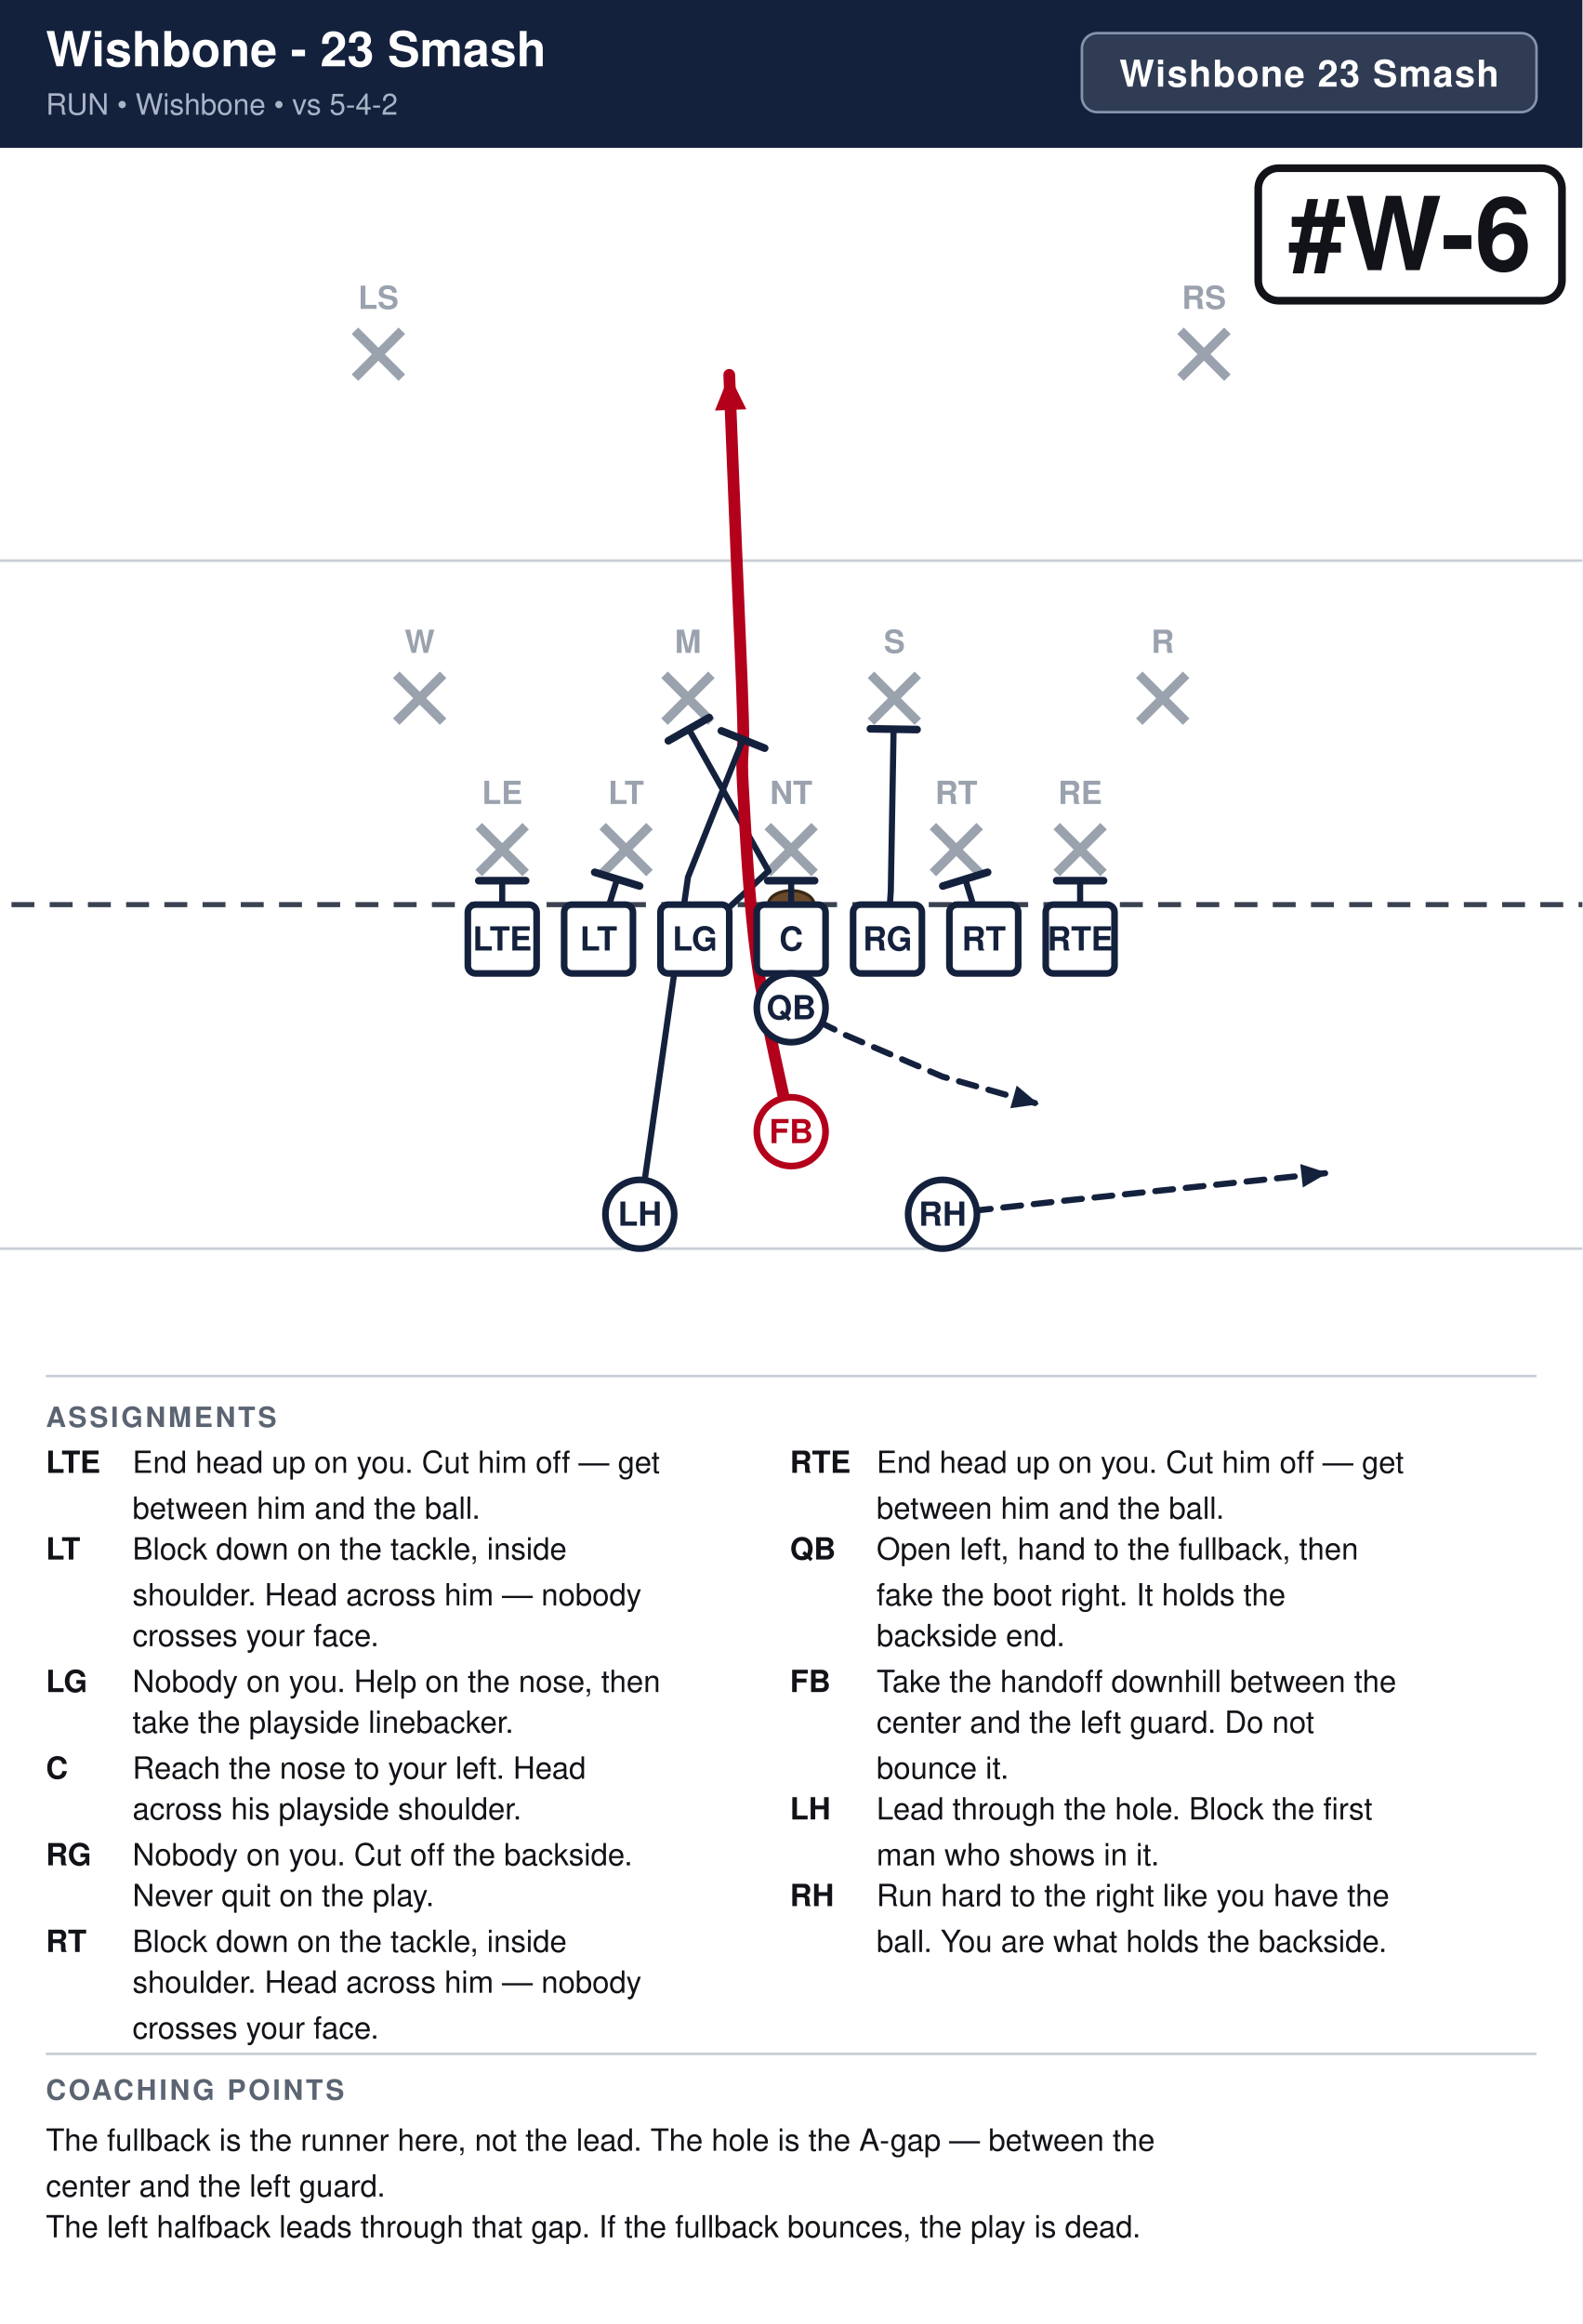
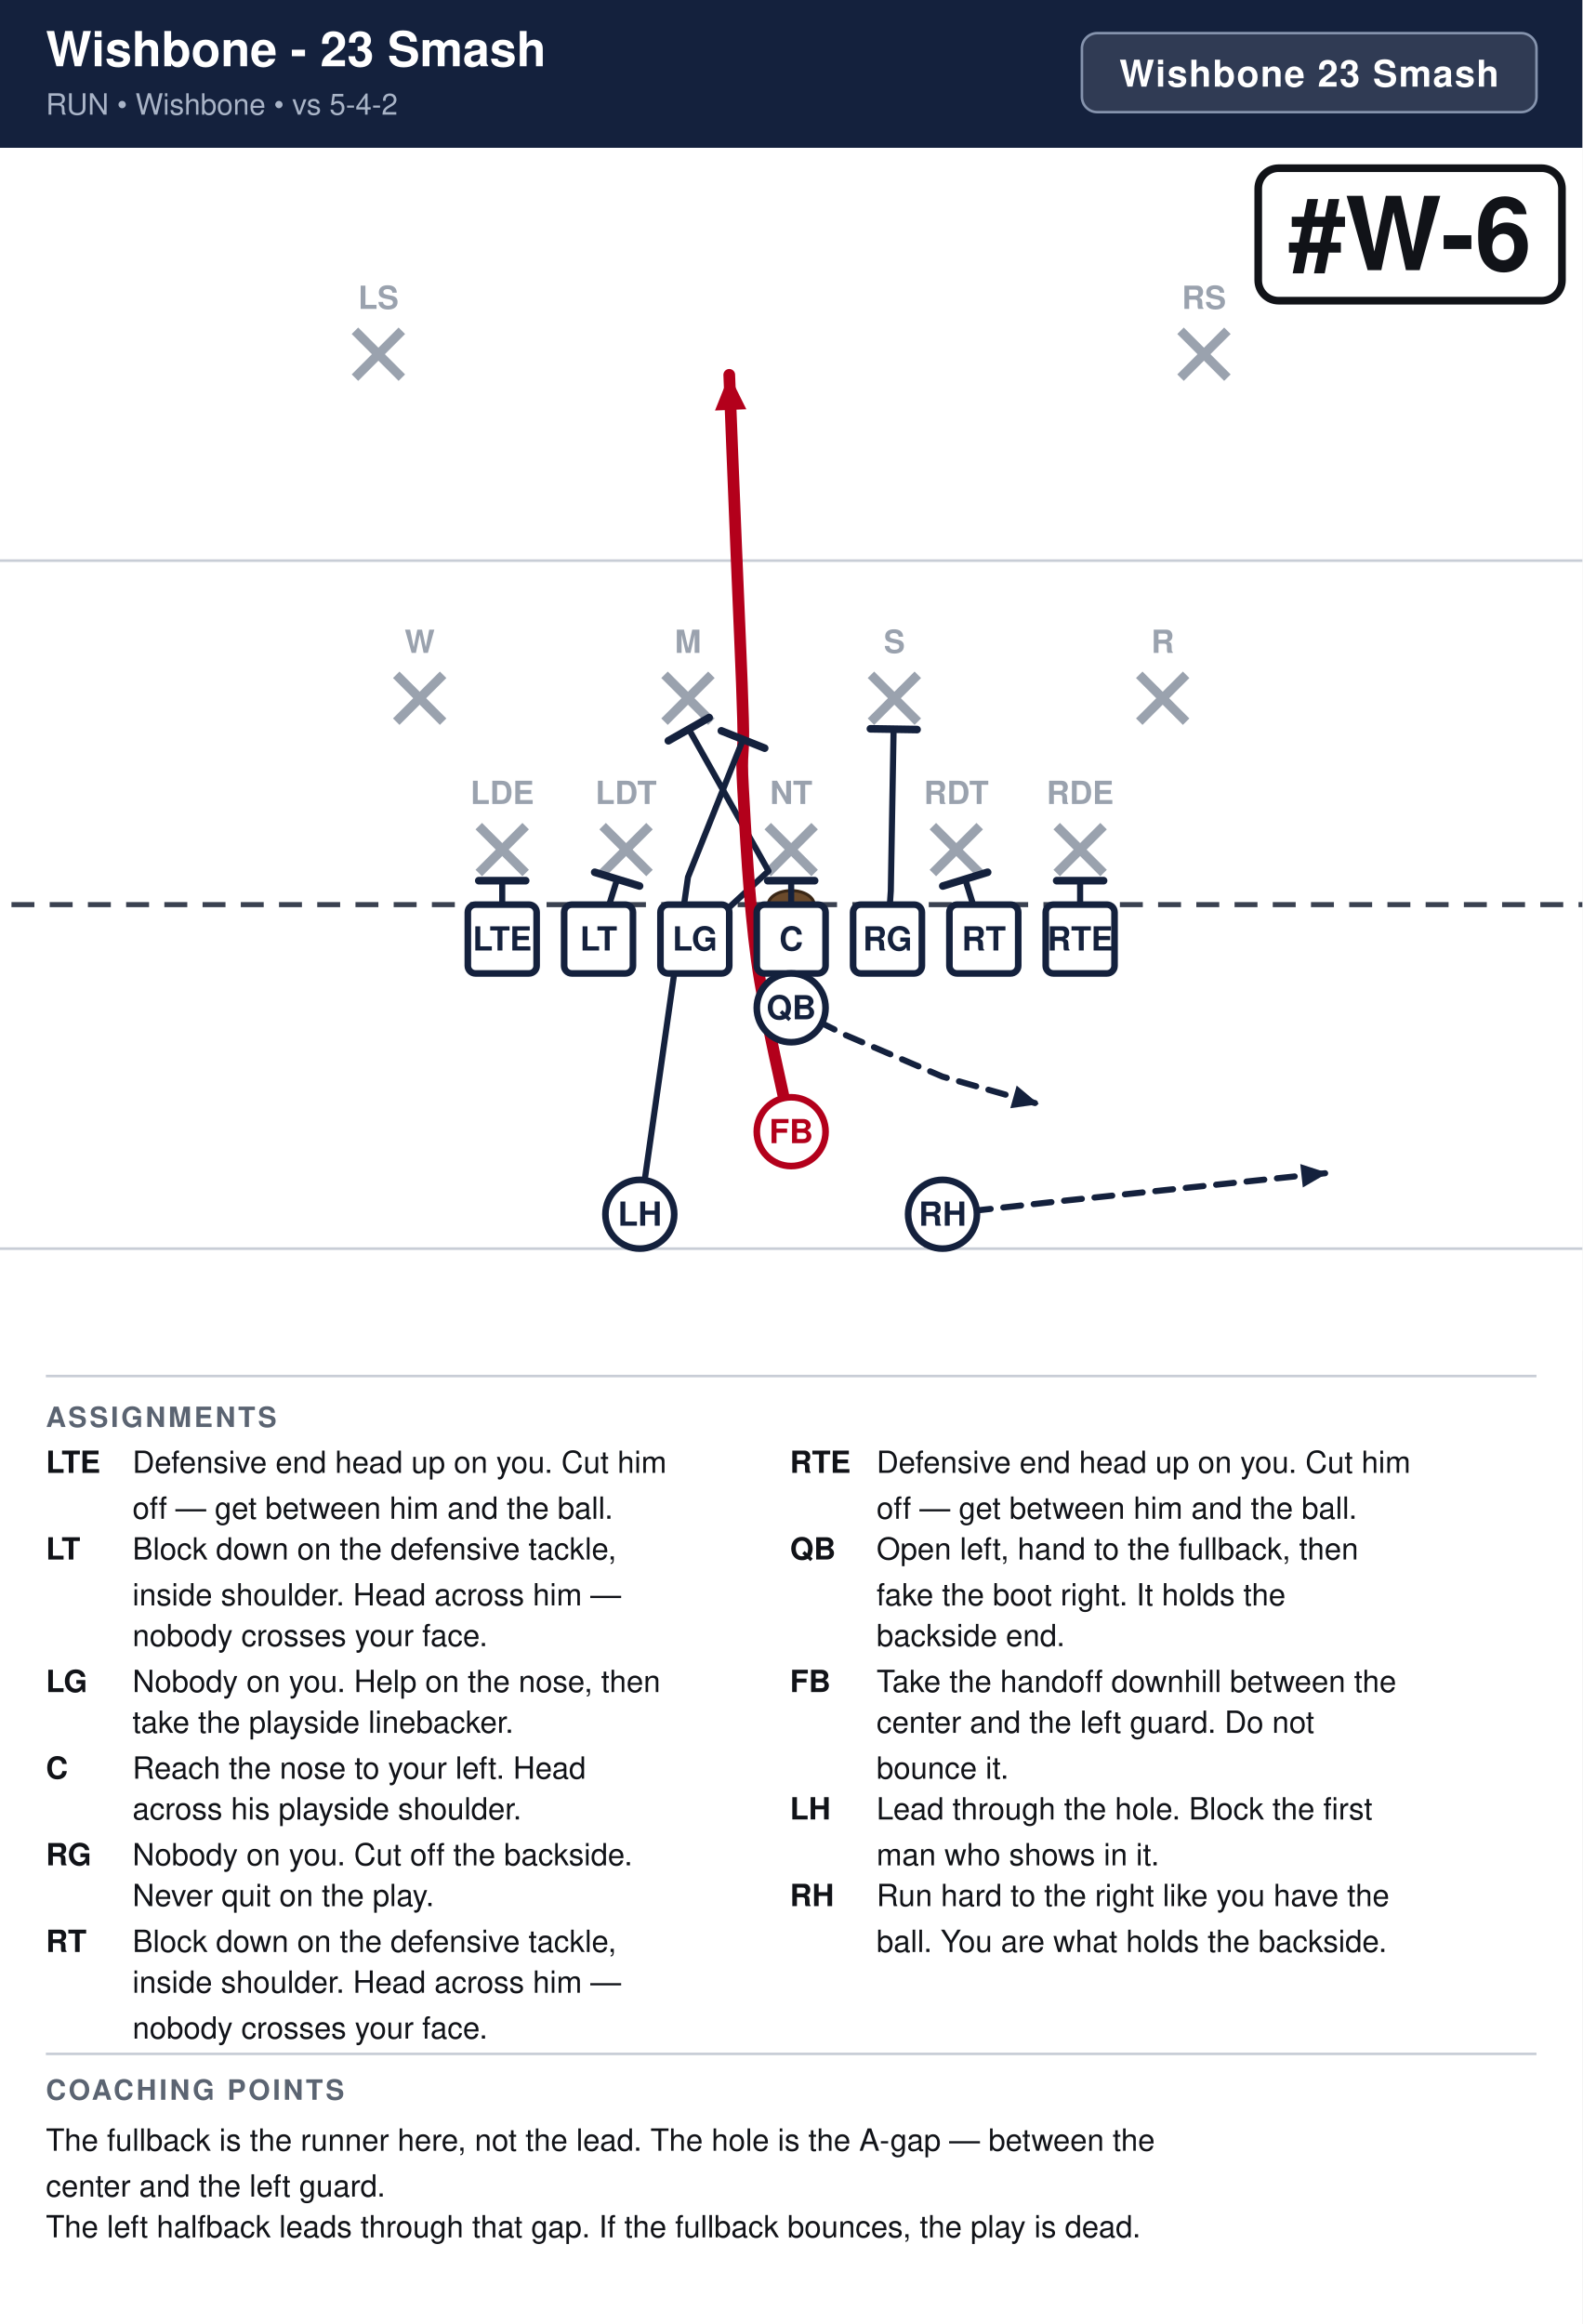
<svg xmlns="http://www.w3.org/2000/svg" width="621" height="912" viewBox="0 0 621 912" font-family="Segoe UI, Helvetica, Arial, sans-serif">
  <rect width="100%" height="100%" fill="#ffffff" />
  <rect x="0" y="0" width="621" height="58" fill="#14213d" />
  <text x="18" y="26" font-size="19.0" font-weight="700" fill="#ffffff">Wishbone - 23 Smash</text>
  <text x="18" y="45" font-size="11.5" fill="#a9b4c7">RUN  •  Wishbone  •  vs 5-4-2</text>
  <rect x="424.6" y="13" width="178.4" height="31" rx="6" fill="#ffffff" fill-opacity="0.12" stroke="#8593ad" stroke-width="1" />
  <text x="513.8" y="34" text-anchor="middle" font-size="14.5" font-weight="700" fill="#ffffff" letter-spacing="0.5">Wishbone 23 Smash</text>
  <clipPath id="fieldclip">
    <rect x="0" y="58" width="621" height="472" />
  </clipPath>
  <g clip-path="url(#fieldclip)">
    <g transform="translate(-40.5,31.0)">
      <rect x="0" y="0" width="702" height="513" fill="#ffffff" />
      <line x1="0" y1="459.0" x2="702" y2="459.0" stroke="#c8cdd6" stroke-width="1" />
      <line x1="0" y1="189.0" x2="702" y2="189.0" stroke="#c8cdd6" stroke-width="1" />
      <line x1="0" y1="324.0" x2="702" y2="324.0" stroke="#3a4150" stroke-width="2" stroke-dasharray="9 6" />
      <ellipse cx="351.0" cy="324.0" rx="9" ry="5.5" fill="#6b4a2b" stroke="#3a2716" stroke-width="1.2" />
      <line x1="228.4" y1="293.2" x2="246.8" y2="311.6" stroke="#9aa2ae" stroke-width="3.6" />
      <line x1="246.8" y1="293.2" x2="228.4" y2="311.6" stroke="#9aa2ae" stroke-width="3.6" />
-       <text x="237.6" y="284.5" text-anchor="middle" font-size="12.5" fill="#9aa2ae" font-weight="600">LE</text>
+       <text x="237.6" y="284.5" text-anchor="middle" font-size="12.5" fill="#9aa2ae" font-weight="600">LDE</text>
      <line x1="277.0" y1="293.2" x2="295.4" y2="311.6" stroke="#9aa2ae" stroke-width="3.6" />
      <line x1="295.4" y1="293.2" x2="277.0" y2="311.6" stroke="#9aa2ae" stroke-width="3.6" />
-       <text x="286.2" y="284.5" text-anchor="middle" font-size="12.5" fill="#9aa2ae" font-weight="600">LT</text>
+       <text x="286.2" y="284.5" text-anchor="middle" font-size="12.5" fill="#9aa2ae" font-weight="600">LDT</text>
      <line x1="341.8" y1="293.2" x2="360.2" y2="311.6" stroke="#9aa2ae" stroke-width="3.6" />
      <line x1="360.2" y1="293.2" x2="341.8" y2="311.6" stroke="#9aa2ae" stroke-width="3.6" />
      <text x="351.0" y="284.5" text-anchor="middle" font-size="12.5" fill="#9aa2ae" font-weight="600">NT</text>
      <line x1="406.6" y1="293.2" x2="425.0" y2="311.6" stroke="#9aa2ae" stroke-width="3.6" />
      <line x1="425.0" y1="293.2" x2="406.6" y2="311.6" stroke="#9aa2ae" stroke-width="3.6" />
-       <text x="415.8" y="284.5" text-anchor="middle" font-size="12.5" fill="#9aa2ae" font-weight="600">RT</text>
+       <text x="415.8" y="284.5" text-anchor="middle" font-size="12.5" fill="#9aa2ae" font-weight="600">RDT</text>
      <line x1="455.2" y1="293.2" x2="473.6" y2="311.6" stroke="#9aa2ae" stroke-width="3.6" />
      <line x1="473.6" y1="293.2" x2="455.2" y2="311.6" stroke="#9aa2ae" stroke-width="3.6" />
-       <text x="464.4" y="284.5" text-anchor="middle" font-size="12.5" fill="#9aa2ae" font-weight="600">RE</text>
+       <text x="464.4" y="284.5" text-anchor="middle" font-size="12.5" fill="#9aa2ae" font-weight="600">RDE</text>
      <line x1="196.0" y1="233.8" x2="214.4" y2="252.2" stroke="#9aa2ae" stroke-width="3.6" />
      <line x1="214.4" y1="233.8" x2="196.0" y2="252.2" stroke="#9aa2ae" stroke-width="3.6" />
      <text x="205.2" y="225.2" text-anchor="middle" font-size="12.5" fill="#9aa2ae" font-weight="600">W</text>
      <line x1="301.3" y1="233.8" x2="319.7" y2="252.2" stroke="#9aa2ae" stroke-width="3.6" />
      <line x1="319.7" y1="233.8" x2="301.3" y2="252.2" stroke="#9aa2ae" stroke-width="3.6" />
      <text x="310.5" y="225.2" text-anchor="middle" font-size="12.5" fill="#9aa2ae" font-weight="600">M</text>
      <line x1="382.3" y1="233.8" x2="400.7" y2="252.2" stroke="#9aa2ae" stroke-width="3.6" />
      <line x1="400.7" y1="233.8" x2="382.3" y2="252.2" stroke="#9aa2ae" stroke-width="3.6" />
      <text x="391.5" y="225.2" text-anchor="middle" font-size="12.5" fill="#9aa2ae" font-weight="600">S</text>
      <line x1="487.6" y1="233.8" x2="506.0" y2="252.2" stroke="#9aa2ae" stroke-width="3.6" />
      <line x1="506.0" y1="233.8" x2="487.6" y2="252.2" stroke="#9aa2ae" stroke-width="3.6" />
      <text x="496.8" y="225.2" text-anchor="middle" font-size="12.5" fill="#9aa2ae" font-weight="600">R</text>
      <line x1="179.8" y1="98.8" x2="198.2" y2="117.2" stroke="#9aa2ae" stroke-width="3.6" />
      <line x1="198.2" y1="98.8" x2="179.8" y2="117.2" stroke="#9aa2ae" stroke-width="3.6" />
      <text x="189.0" y="90.2" text-anchor="middle" font-size="12.5" fill="#9aa2ae" font-weight="600">LS</text>
      <line x1="503.8" y1="98.8" x2="522.2" y2="117.2" stroke="#9aa2ae" stroke-width="3.6" />
      <line x1="522.2" y1="98.8" x2="503.8" y2="117.2" stroke="#9aa2ae" stroke-width="3.6" />
      <text x="513.0" y="90.2" text-anchor="middle" font-size="12.5" fill="#9aa2ae" font-weight="600">RS</text>
      <path d="M237.6,337.5 L237.6,314.6" fill="none" stroke="#14213d" stroke-width="2.4" stroke-linecap="round" stroke-linejoin="round" />
      <line x1="228.4" y1="314.6" x2="246.8" y2="314.6" stroke="#14213d" stroke-width="3.0" stroke-linecap="round" />
      <path d="M275.4,337.5 L282.7,314.0" fill="none" stroke="#14213d" stroke-width="2.4" stroke-linecap="round" stroke-linejoin="round" />
      <line x1="273.9" y1="311.3" x2="291.5" y2="316.7" stroke="#14213d" stroke-width="3.0" stroke-linecap="round" />
      <path d="M313.2,337.5 L342.1,310.8 L310.8,255.1" fill="none" stroke="#14213d" stroke-width="2.4" stroke-linecap="round" stroke-linejoin="round" />
      <line x1="302.8" y1="259.7" x2="318.8" y2="250.6" stroke="#14213d" stroke-width="3.0" stroke-linecap="round" />
      <path d="M351.0,337.5 L351.0,314.6" fill="none" stroke="#14213d" stroke-width="2.4" stroke-linecap="round" stroke-linejoin="round" />
      <line x1="341.8" y1="314.6" x2="360.2" y2="314.6" stroke="#14213d" stroke-width="3.0" stroke-linecap="round" />
      <path d="M388.8,337.5 L390.1,318.6 L391.2,255.1" fill="none" stroke="#14213d" stroke-width="2.4" stroke-linecap="round" stroke-linejoin="round" />
      <line x1="382.1" y1="255.0" x2="400.4" y2="255.3" stroke="#14213d" stroke-width="3.0" stroke-linecap="round" />
      <path d="M426.6,337.5 L419.3,314.0" fill="none" stroke="#14213d" stroke-width="2.4" stroke-linecap="round" stroke-linejoin="round" />
      <line x1="410.5" y1="316.7" x2="428.1" y2="311.3" stroke="#14213d" stroke-width="3.0" stroke-linecap="round" />
      <path d="M464.4,337.5 L464.4,314.6" fill="none" stroke="#14213d" stroke-width="2.4" stroke-linecap="round" stroke-linejoin="round" />
      <line x1="455.2" y1="314.6" x2="473.6" y2="314.6" stroke="#14213d" stroke-width="3.0" stroke-linecap="round" />
      <path d="M351.0,364.5 L372.6,375.3 L410.4,391.5 L448.2,402.3" fill="none" stroke="#14213d" stroke-width="2.4" stroke-linecap="round" stroke-linejoin="round" stroke-dasharray="7 5" />
      <polygon points="448.2,402.3 437.0,403.9 439.5,395.0" fill="#14213d" />
      <path d="M351.0,413.1 C348.8,401.9 340.6,368.1 337.5,345.6 C334.4,323.1 333.0,293.9 332.1,278.1 C331.2,262.4 332.6,266.9 332.1,251.1 C331.7,235.4 330.3,206.1 329.4,183.6 C328.5,161.1 327.1,127.3 326.7,116.1" fill="none" stroke="#b3001b" stroke-width="4.6" stroke-linecap="round" stroke-linejoin="round" />
      <polygon points="326.7,116.1 333.4,129.6 321.1,130.1" fill="#b3001b" />
      <path d="M291.6,445.5 L310.5,313.2 L332.1,259.2" fill="none" stroke="#14213d" stroke-width="2.4" stroke-linecap="round" stroke-linejoin="round" />
      <line x1="323.6" y1="255.8" x2="340.6" y2="262.6" stroke="#14213d" stroke-width="3.0" stroke-linecap="round" />
      <path d="M410.4,445.5 L459.0,440.1 L561.6,429.3" fill="none" stroke="#14213d" stroke-width="2.4" stroke-linecap="round" stroke-linejoin="round" stroke-dasharray="7 5" />
      <polygon points="561.6,429.3 551.8,435.0 550.8,425.8" fill="#14213d" />
      <rect x="224.1" y="324.0" width="27.0" height="27.0" rx="3" fill="#ffffff" stroke="#14213d" stroke-width="2.6" />
      <text x="237.6" y="342.0" text-anchor="middle" font-size="13" font-weight="700" fill="#14213d">LTE</text>
      <rect x="261.9" y="324.0" width="27.0" height="27.0" rx="3" fill="#ffffff" stroke="#14213d" stroke-width="2.6" />
      <text x="275.4" y="342.0" text-anchor="middle" font-size="13" font-weight="700" fill="#14213d">LT</text>
      <rect x="299.7" y="324.0" width="27.0" height="27.0" rx="3" fill="#ffffff" stroke="#14213d" stroke-width="2.6" />
      <text x="313.2" y="342.0" text-anchor="middle" font-size="13" font-weight="700" fill="#14213d">LG</text>
      <rect x="337.5" y="324.0" width="27.0" height="27.0" rx="3" fill="#ffffff" stroke="#14213d" stroke-width="2.6" />
      <text x="351.0" y="342.0" text-anchor="middle" font-size="13" font-weight="700" fill="#14213d">C</text>
      <rect x="375.3" y="324.0" width="27.0" height="27.0" rx="3" fill="#ffffff" stroke="#14213d" stroke-width="2.6" />
      <text x="388.8" y="342.0" text-anchor="middle" font-size="13" font-weight="700" fill="#14213d">RG</text>
      <rect x="413.1" y="324.0" width="27.0" height="27.0" rx="3" fill="#ffffff" stroke="#14213d" stroke-width="2.6" />
      <text x="426.6" y="342.0" text-anchor="middle" font-size="13" font-weight="700" fill="#14213d">RT</text>
      <rect x="450.9" y="324.0" width="27.0" height="27.0" rx="3" fill="#ffffff" stroke="#14213d" stroke-width="2.6" />
      <text x="464.4" y="342.0" text-anchor="middle" font-size="13" font-weight="700" fill="#14213d">RTE</text>
      <circle cx="351.0" cy="364.5" r="13.5" fill="#ffffff" stroke="#14213d" stroke-width="2.6" />
      <text x="351.0" y="369.0" text-anchor="middle" font-size="13" font-weight="700" fill="#14213d">QB</text>
      <circle cx="351.0" cy="413.1" r="13.5" fill="#ffffff" stroke="#b3001b" stroke-width="2.6" />
      <text x="351.0" y="417.6" text-anchor="middle" font-size="13" font-weight="700" fill="#b3001b">FB</text>
      <circle cx="291.6" cy="445.5" r="13.5" fill="#ffffff" stroke="#14213d" stroke-width="2.6" />
      <text x="291.6" y="450.0" text-anchor="middle" font-size="13" font-weight="700" fill="#14213d">LH</text>
      <circle cx="410.4" cy="445.5" r="13.5" fill="#ffffff" stroke="#14213d" stroke-width="2.6" />
      <text x="410.4" y="450.0" text-anchor="middle" font-size="13" font-weight="700" fill="#14213d">RH</text>
      <rect x="534.3" y="35.0" width="119.2" height="52.0" rx="8" fill="#ffffff" stroke="#111318" stroke-width="3" />
      <text x="593.9" y="75.0" text-anchor="middle" font-size="40" font-weight="800" fill="#111318">#W-6</text>
    </g>
  </g>
  <line x1="18" y1="540" x2="603" y2="540" stroke="#c8cdd6" stroke-width="1" />
  <text x="18" y="560" font-size="11" font-weight="700" fill="#5b6472" letter-spacing="1">ASSIGNMENTS</text>
  <text x="18" y="578" font-size="12" font-weight="700" fill="#111318">LTE</text>
-   <text x="52" y="578" font-size="12" fill="#111318">End head up on you. Cut him off — get</text>
-   <text x="52" y="596" font-size="12" fill="#111318">between him and the ball.</text>
+   <text x="52" y="578" font-size="12" fill="#111318">Defensive end head up on you. Cut him</text>
+   <text x="52" y="596" font-size="12" fill="#111318">off — get between him and the ball.</text>
  <text x="18" y="612" font-size="12" font-weight="700" fill="#111318">LT</text>
-   <text x="52" y="612" font-size="12" fill="#111318">Block down on the tackle, inside</text>
-   <text x="52" y="630" font-size="12" fill="#111318">shoulder. Head across him — nobody</text>
-   <text x="52" y="646" font-size="12" fill="#111318">crosses your face.</text>
+   <text x="52" y="612" font-size="12" fill="#111318">Block down on the defensive tackle,</text>
+   <text x="52" y="630" font-size="12" fill="#111318">inside shoulder. Head across him —</text>
+   <text x="52" y="646" font-size="12" fill="#111318">nobody crosses your face.</text>
  <text x="18" y="664" font-size="12" font-weight="700" fill="#111318">LG</text>
  <text x="52" y="664" font-size="12" fill="#111318">Nobody on you. Help on the nose, then</text>
  <text x="52" y="680" font-size="12" fill="#111318">take the playside linebacker.</text>
  <text x="18" y="698" font-size="12" font-weight="700" fill="#111318">C</text>
  <text x="52" y="698" font-size="12" fill="#111318">Reach the nose to your left. Head</text>
  <text x="52" y="714" font-size="12" fill="#111318">across his playside shoulder.</text>
  <text x="18" y="732" font-size="12" font-weight="700" fill="#111318">RG</text>
  <text x="52" y="732" font-size="12" fill="#111318">Nobody on you. Cut off the backside.</text>
  <text x="52" y="748" font-size="12" fill="#111318">Never quit on the play.</text>
  <text x="18" y="766" font-size="12" font-weight="700" fill="#111318">RT</text>
-   <text x="52" y="766" font-size="12" fill="#111318">Block down on the tackle, inside</text>
-   <text x="52" y="782" font-size="12" fill="#111318">shoulder. Head across him — nobody</text>
-   <text x="52" y="800" font-size="12" fill="#111318">crosses your face.</text>
+   <text x="52" y="766" font-size="12" fill="#111318">Block down on the defensive tackle,</text>
+   <text x="52" y="782" font-size="12" fill="#111318">inside shoulder. Head across him —</text>
+   <text x="52" y="800" font-size="12" fill="#111318">nobody crosses your face.</text>
  <text x="310" y="578" font-size="12" font-weight="700" fill="#111318">RTE</text>
-   <text x="344" y="578" font-size="12" fill="#111318">End head up on you. Cut him off — get</text>
-   <text x="344" y="596" font-size="12" fill="#111318">between him and the ball.</text>
+   <text x="344" y="578" font-size="12" fill="#111318">Defensive end head up on you. Cut him</text>
+   <text x="344" y="596" font-size="12" fill="#111318">off — get between him and the ball.</text>
  <text x="310" y="612" font-size="12" font-weight="700" fill="#111318">QB</text>
  <text x="344" y="612" font-size="12" fill="#111318">Open left, hand to the fullback, then</text>
  <text x="344" y="630" font-size="12" fill="#111318">fake the boot right. It holds the</text>
  <text x="344" y="646" font-size="12" fill="#111318">backside end.</text>
  <text x="310" y="664" font-size="12" font-weight="700" fill="#111318">FB</text>
  <text x="344" y="664" font-size="12" fill="#111318">Take the handoff downhill between the</text>
  <text x="344" y="680" font-size="12" fill="#111318">center and the left guard. Do not</text>
  <text x="344" y="698" font-size="12" fill="#111318">bounce it.</text>
  <text x="310" y="714" font-size="12" font-weight="700" fill="#111318">LH</text>
  <text x="344" y="714" font-size="12" fill="#111318">Lead through the hole. Block the first</text>
  <text x="344" y="732" font-size="12" fill="#111318">man who shows in it.</text>
  <text x="310" y="748" font-size="12" font-weight="700" fill="#111318">RH</text>
  <text x="344" y="748" font-size="12" fill="#111318">Run hard to the right like you have the</text>
  <text x="344" y="766" font-size="12" fill="#111318">ball. You are what holds the backside.</text>
  <line x1="18" y1="806" x2="603" y2="806" stroke="#c8cdd6" stroke-width="1" />
  <text x="18" y="824" font-size="11" font-weight="700" fill="#5b6472" letter-spacing="1">COACHING POINTS</text>
  <text x="18" y="844" font-size="12" fill="#111318">The fullback is the runner here, not the lead. The hole is the A-gap — between the</text>
  <text x="18" y="862" font-size="12" fill="#111318">center and the left guard.</text>
  <text x="18" y="878" font-size="12" fill="#111318">The left halfback leads through that gap. If the fullback bounces, the play is dead.</text>
</svg>
